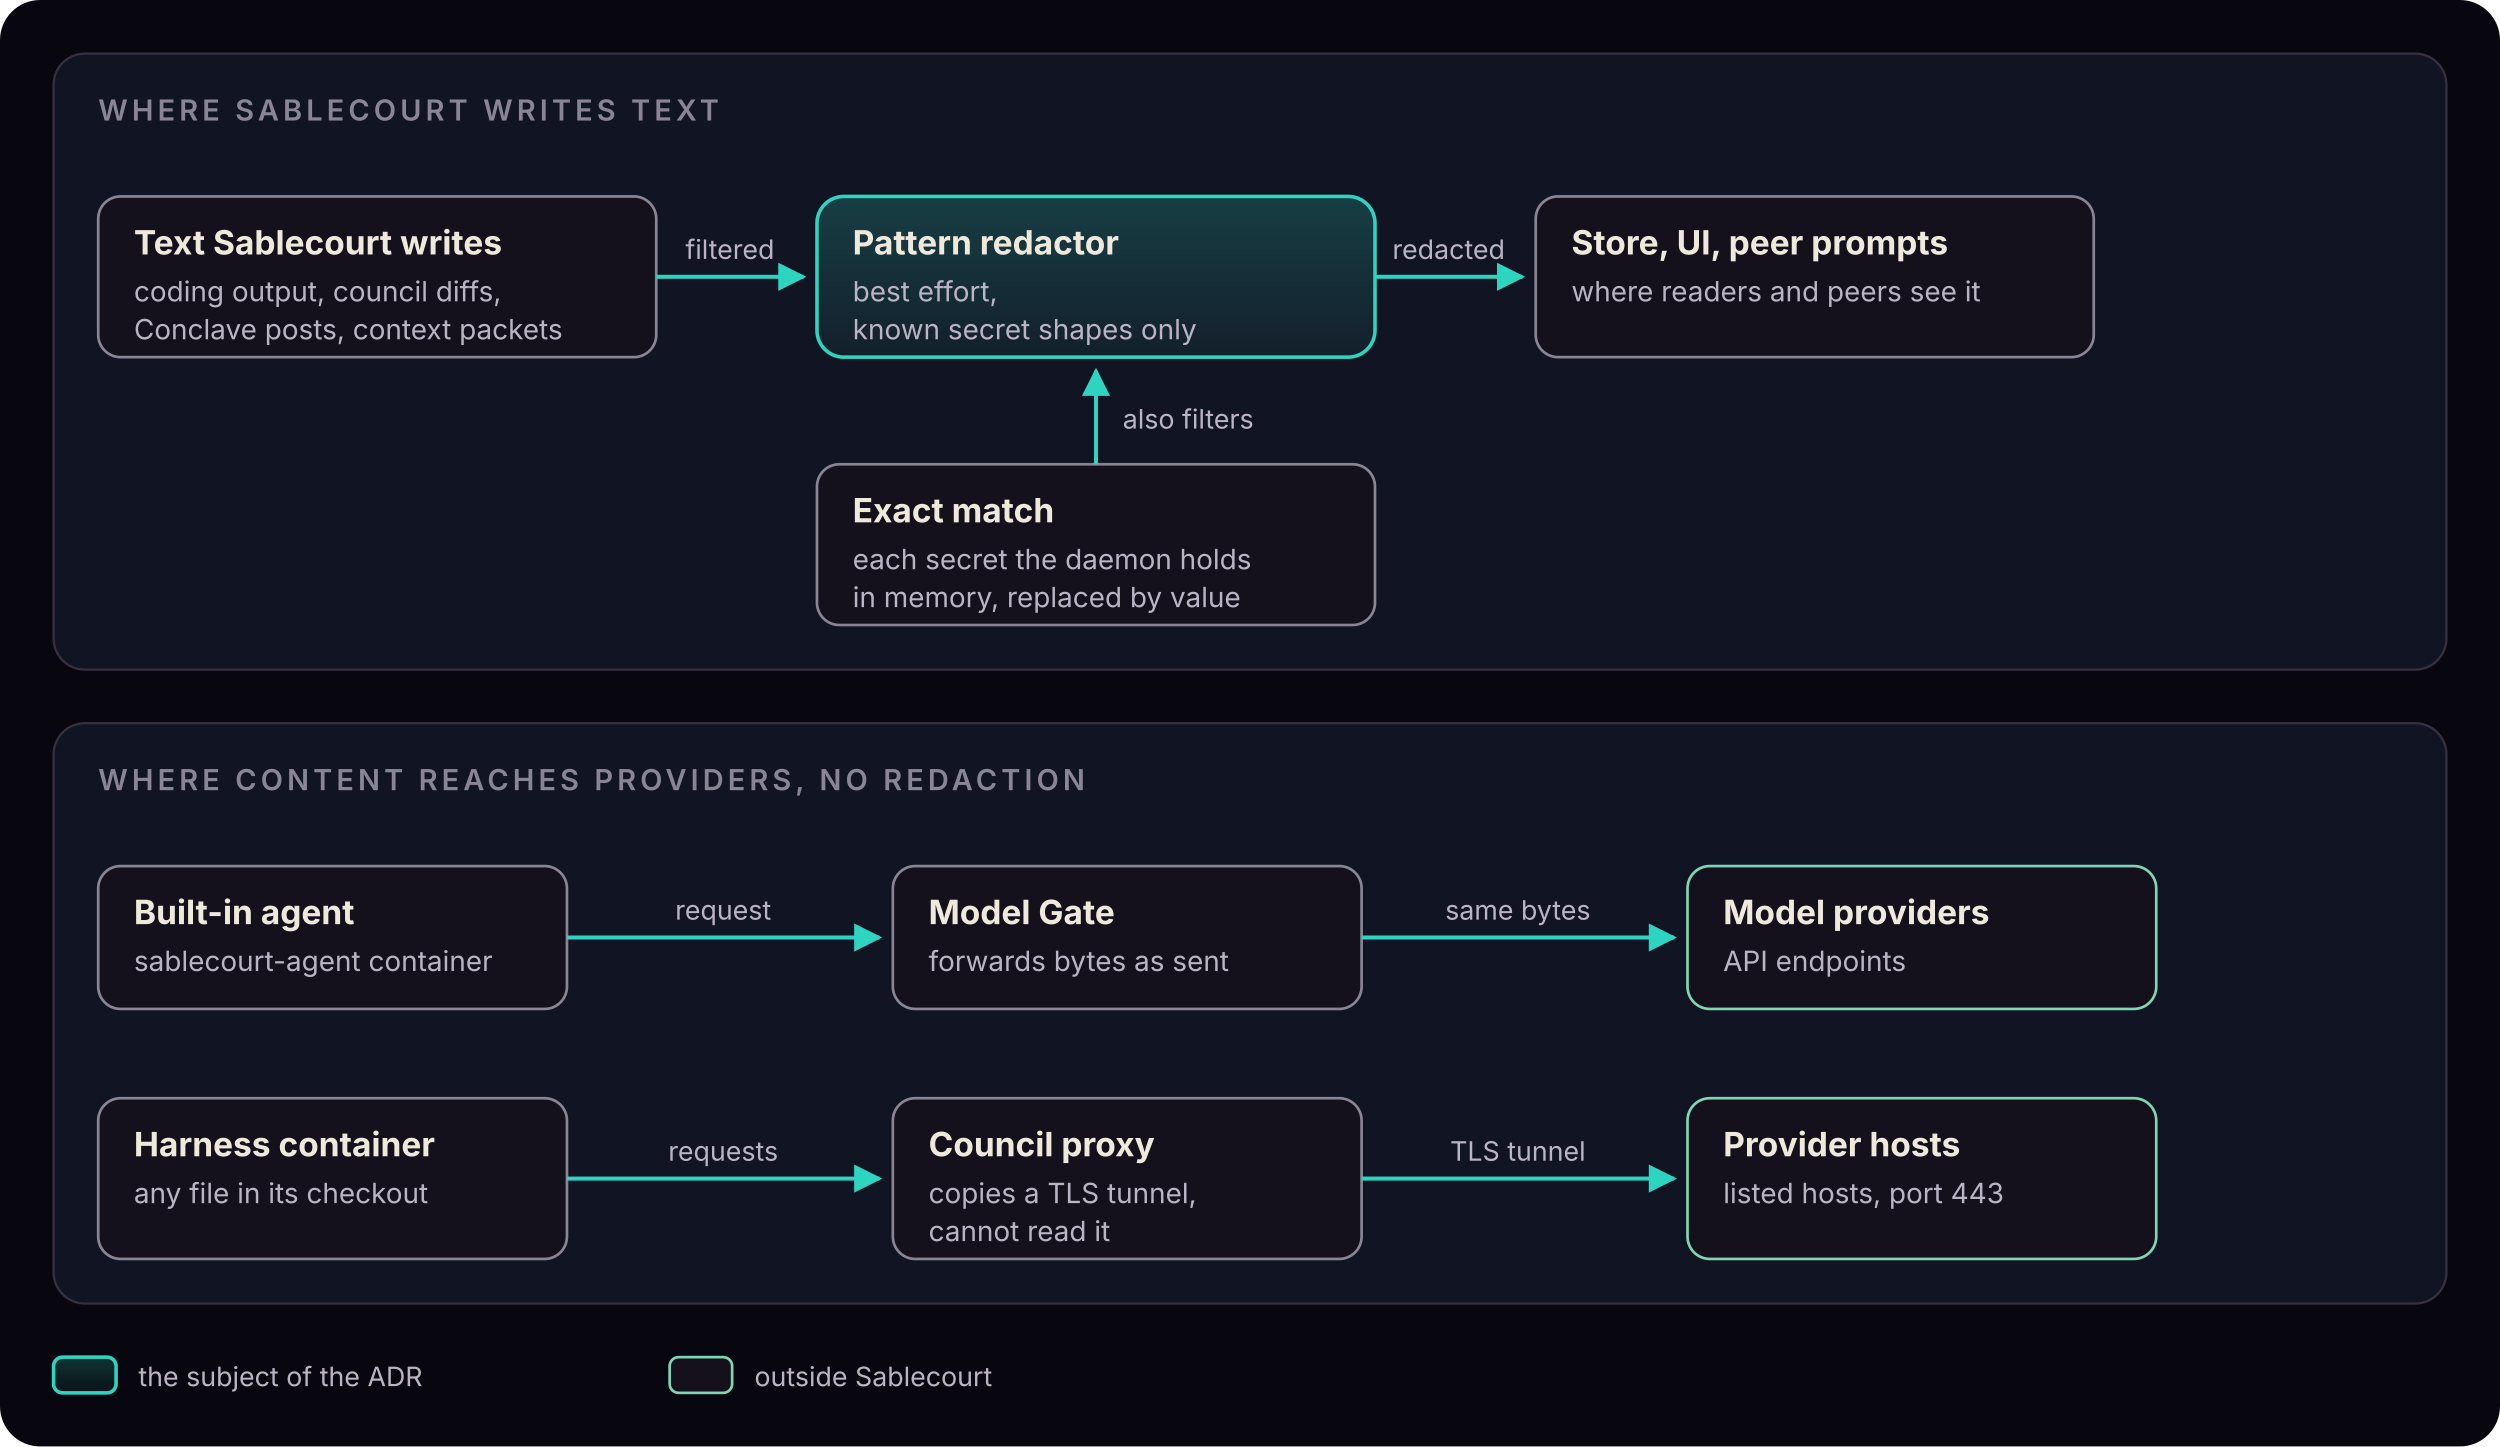
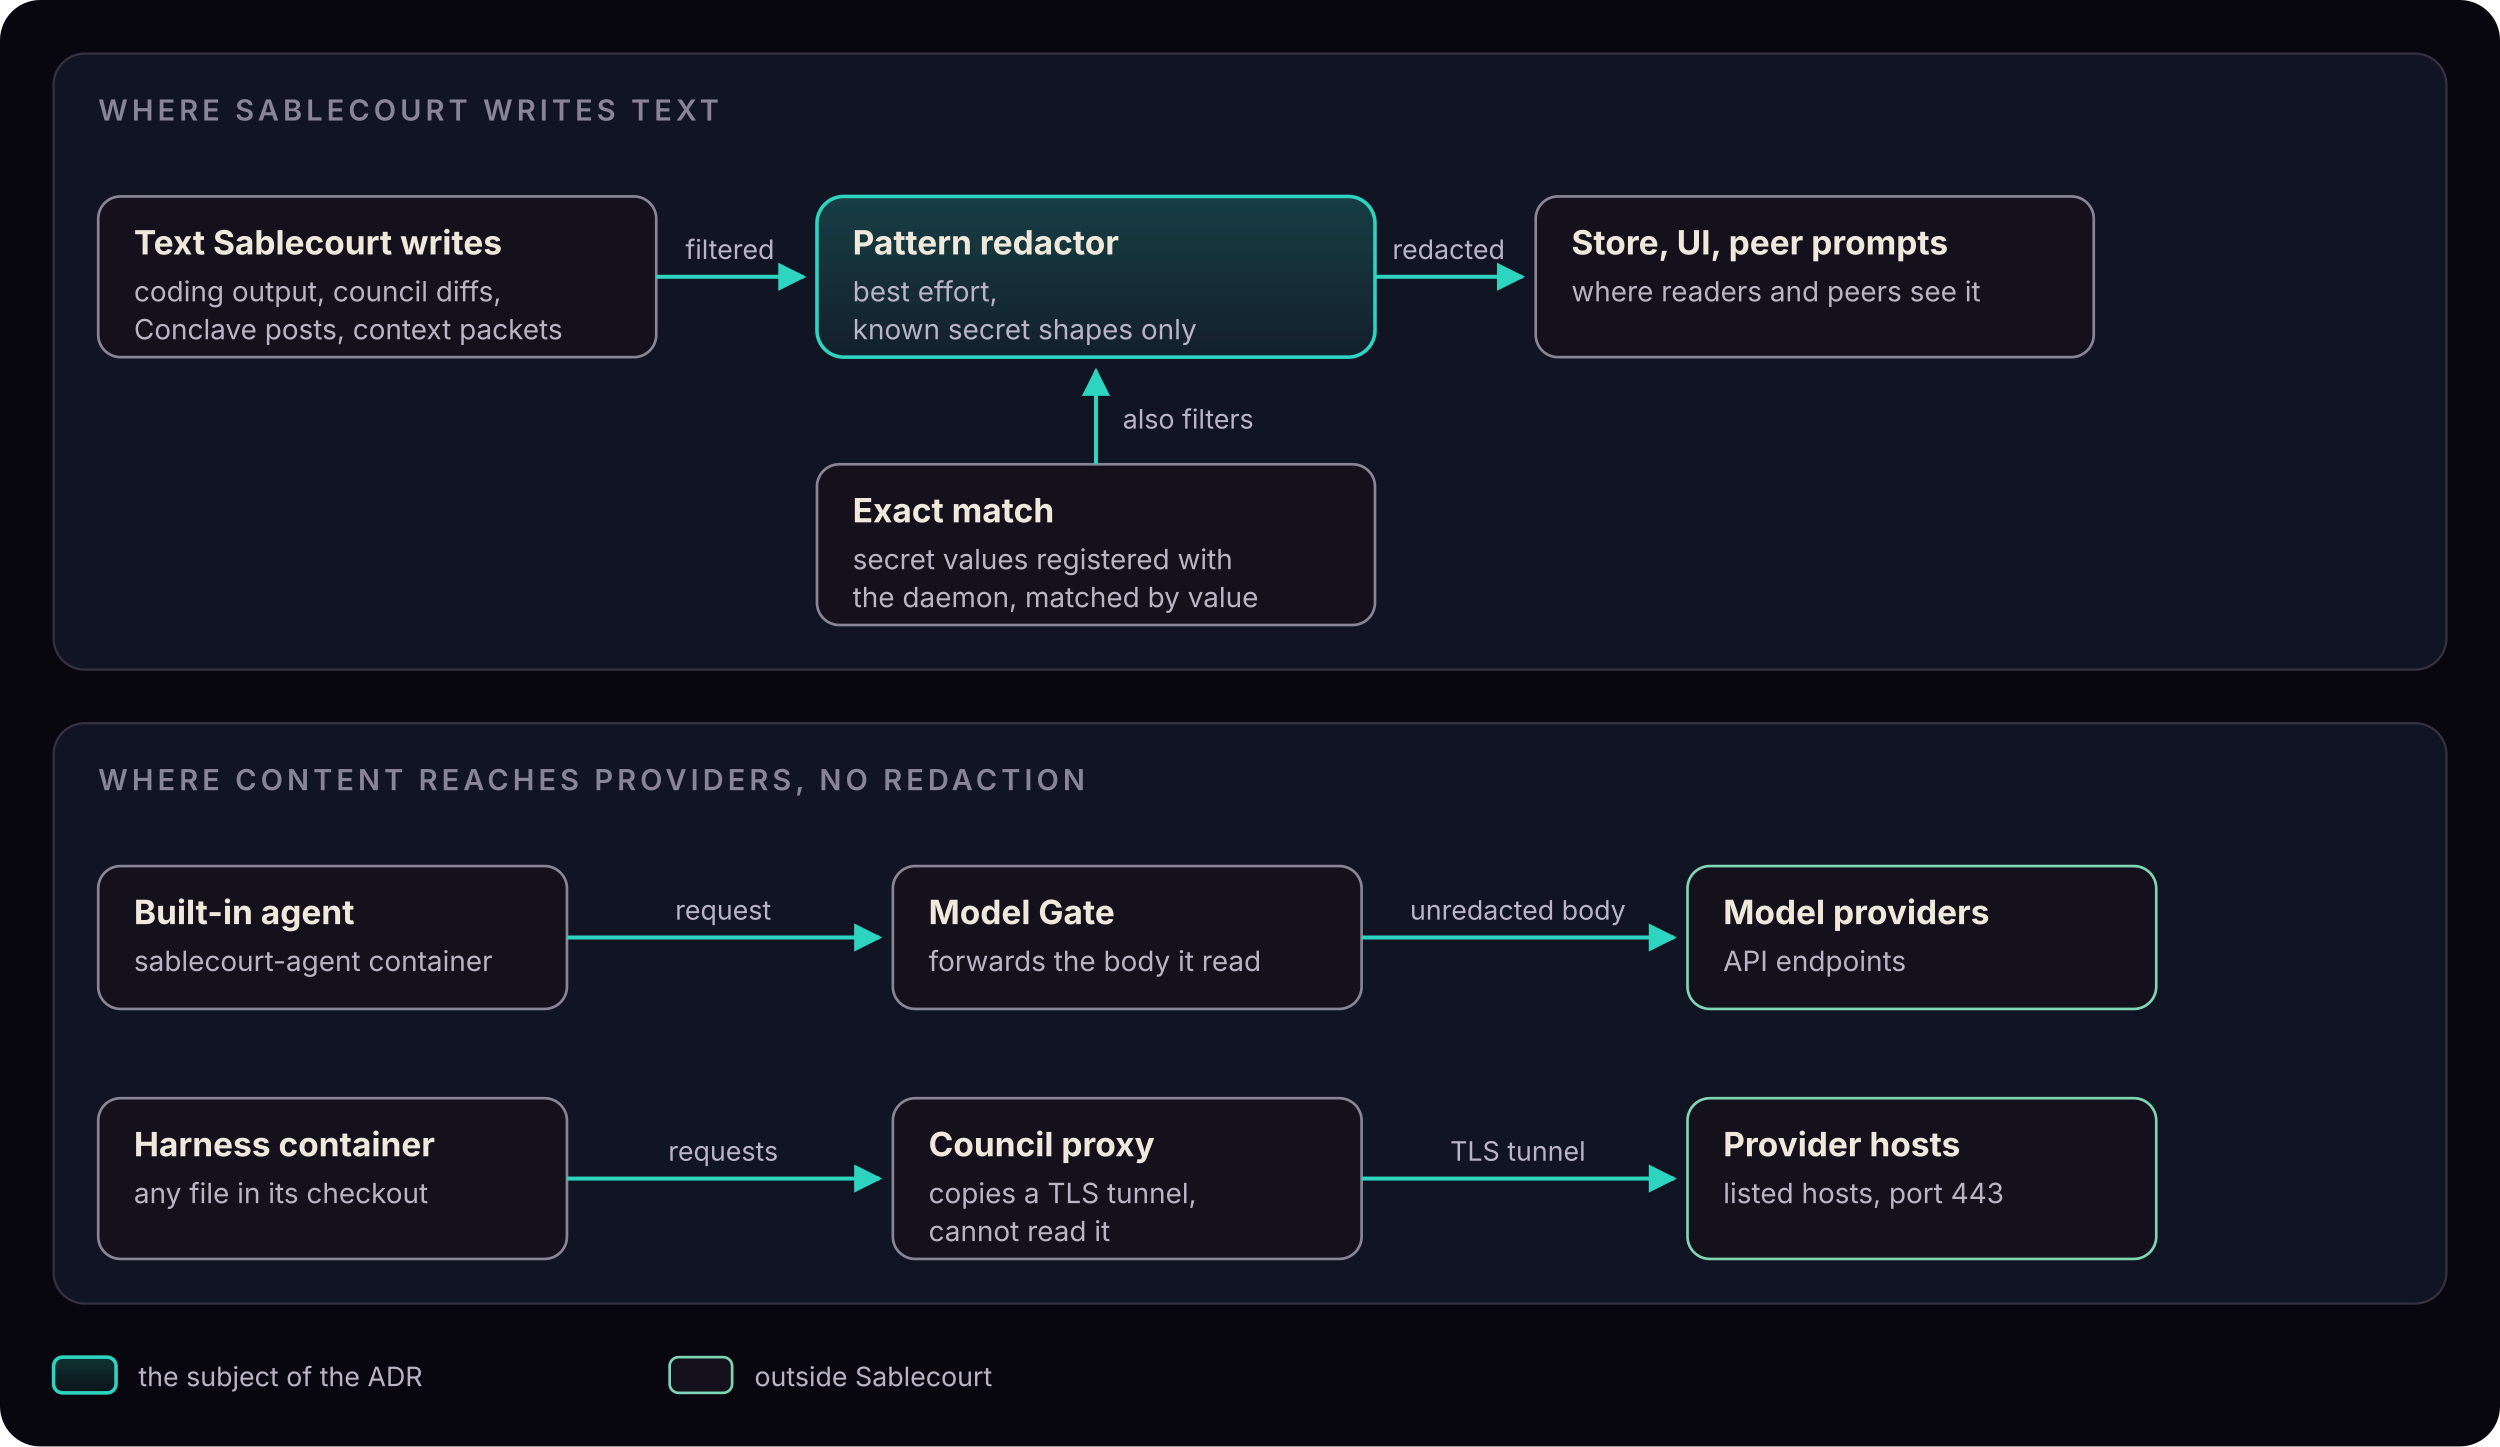
<svg xmlns="http://www.w3.org/2000/svg" viewBox="0 0 1120 648" role="img" aria-labelledby="t d" data-diagram="components" font-family="system-ui, -apple-system, BlinkMacSystemFont, 'Segoe UI', sans-serif">
  <defs>
    <marker id="a" viewBox="0 0 10 10" refX="9" refY="5" markerWidth="7" markerHeight="7" orient="auto-start-reverse">
      <path d="M0 0 10 5 0 10z" fill="#2dd4bf" />
    </marker>
    <marker id="m" viewBox="0 0 10 10" refX="9" refY="5" markerWidth="7" markerHeight="7" orient="auto-start-reverse">
      <path d="M0 0 10 5 0 10z" fill="#8a8594" />
    </marker>
    <marker id="x" viewBox="0 0 10 10" refX="9" refY="5" markerWidth="7" markerHeight="7" orient="auto-start-reverse">
      <path d="M0 0 10 5 0 10z" fill="#f87171" />
    </marker>
    <linearGradient id="glow" x1="0" y1="0" x2="0" y2="1">
      <stop offset="0" stop-color="#2dd4bf" stop-opacity=".22" />
      <stop offset="1" stop-color="#2dd4bf" stop-opacity=".06" />
    </linearGradient>
    <style>
      .lane{fill:#111422;stroke:#373040}
      .lanet{fill:#8a8594;font-size:13px;font-weight:600;letter-spacing:.14em}
      .box{fill:#14111c;stroke:#8a8594;stroke-width:1.2}
      .key{fill:url(#glow);stroke:#2dd4bf;stroke-width:1.6}
      .ext{fill:#14111c;stroke:#7fd6b4;stroke-width:1.2}
      .plan{fill:#14111c;stroke:#8a8594;stroke-width:1.2;stroke-dasharray:5 4}
      .wait{fill:#14111c;stroke:#f0b86a;stroke-width:1.2}
      .bad{fill:#14111c;stroke:#f87171;stroke-width:1.2}
      .frame{fill:none;stroke:#bbb4c5;stroke-dasharray:5 5;stroke-width:1.2}
      .h{fill:#efe9dc;font-size:15px;font-weight:650}
      .s{fill:#bbb4c5;font-size:12.5px}
      .cap{fill:#8a8594;font-size:12.5px}
      .pn{fill:#8a8594;font-size:12px;font-weight:600;letter-spacing:.06em}
      .n{fill:#2dd4bf;font-size:12px;font-weight:700;letter-spacing:.08em}
      .idt{fill:#bbb4c5;font-size:12px;font-weight:600;letter-spacing:.06em}
      .lbl{fill:#bbb4c5;font-size:12px}
      .no{fill:#f87171;font-size:13px;font-weight:600}
      .f{stroke:#2dd4bf;stroke-width:1.8;fill:none}
      .r{stroke:#8a8594;stroke-width:1.4;fill:none;stroke-dasharray:4 4}
      .deny{stroke:#f87171;stroke-width:1.4;fill:none;stroke-dasharray:4 4}
      .life{stroke:#373040;stroke-width:1.2;fill:none;stroke-dasharray:4 4}
    </style>
  </defs>
  <rect width="1120" height="648" rx="18" fill="#08060e" />
  <rect class="lane" x="24" y="24" width="1072" height="276" rx="14" />
  <text class="lanet" x="44" y="54">WHERE SABLECOURT WRITES TEXT</text>
  <rect class="lane" x="24" y="324" width="1072" height="260" rx="14" />
  <text class="lanet" x="44" y="354">WHERE CONTENT REACHES PROVIDERS, NO REDACTION</text>
  <rect class="box" x="44" y="88" width="250" height="72" rx="10" />
  <text class="h" x="60" y="114">Text Sablecourt writes</text>
  <text class="s" x="60" y="135">coding output, council diffs,</text>
  <text class="s" x="60" y="152">Conclave posts, context packets</text>
  <rect class="key" x="366" y="88" width="250" height="72" rx="12" />
  <text class="h" x="382" y="114">Pattern redactor</text>
  <text class="s" x="382" y="135">best effort,</text>
  <text class="s" x="382" y="152">known secret shapes only</text>
  <rect class="box" x="688" y="88" width="250" height="72" rx="10" />
  <text class="h" x="704" y="114">Store, UI, peer prompts</text>
  <text class="s" x="704" y="135">where readers and peers see it</text>
  <rect class="box" x="366" y="208" width="250" height="72" rx="10" />
  <text class="h" x="382" y="234">Exact match</text>
-   <text class="s" x="382" y="255">each secret the daemon holds</text>
-   <text class="s" x="382" y="272">in memory, replaced by value</text>
+   <text class="s" x="382" y="255">secret values registered with</text>
+   <text class="s" x="382" y="272">the daemon, matched by value</text>
  <path class="f" d="M294 124H360" marker-end="url(#a)" />
  <text class="lbl" x="327" y="116" text-anchor="middle">filtered</text>
  <path class="f" d="M616 124H682" marker-end="url(#a)" />
  <text class="lbl" x="649" y="116" text-anchor="middle">redacted</text>
  <path class="f" d="M491 208V166" marker-end="url(#a)" />
  <text class="lbl" x="503" y="192" text-anchor="start">also filters</text>
  <rect class="box" x="44" y="388" width="210" height="64" rx="10" />
  <text class="h" x="60" y="414">Built-in agent</text>
  <text class="s" x="60" y="435">sablecourt-agent container</text>
  <rect class="box" x="400" y="388" width="210" height="64" rx="10" />
  <text class="h" x="416" y="414">Model Gate</text>
-   <text class="s" x="416" y="435">forwards bytes as sent</text>
+   <text class="s" x="416" y="435">forwards the body it read</text>
  <rect class="ext" x="756" y="388" width="210" height="64" rx="10" />
  <text class="h" x="772" y="414">Model providers</text>
  <text class="s" x="772" y="435">API endpoints</text>
  <path class="f" d="M254 420H394" marker-end="url(#a)" />
  <text class="lbl" x="324" y="412" text-anchor="middle">request</text>
  <path class="f" d="M610 420H750" marker-end="url(#a)" />
-   <text class="lbl" x="680" y="412" text-anchor="middle">same bytes</text>
+   <text class="lbl" x="680" y="412" text-anchor="middle">unredacted body</text>
  <rect class="box" x="44" y="492" width="210" height="72" rx="10" />
  <text class="h" x="60" y="518">Harness container</text>
  <text class="s" x="60" y="539">any file in its checkout</text>
  <rect class="box" x="400" y="492" width="210" height="72" rx="10" />
  <text class="h" x="416" y="518">Council proxy</text>
  <text class="s" x="416" y="539">copies a TLS tunnel,</text>
  <text class="s" x="416" y="556">cannot read it</text>
  <rect class="ext" x="756" y="492" width="210" height="72" rx="10" />
  <text class="h" x="772" y="518">Provider hosts</text>
  <text class="s" x="772" y="539">listed hosts, port 443</text>
  <path class="f" d="M254 528H394" marker-end="url(#a)" />
  <text class="lbl" x="324" y="520" text-anchor="middle">requests</text>
  <path class="f" d="M610 528H750" marker-end="url(#a)" />
  <text class="lbl" x="680" y="520" text-anchor="middle">TLS tunnel</text>
  <rect class="key" x="24" y="608" width="28" height="16" rx="4" />
  <text class="lbl" x="62" y="621" text-anchor="start">the subject of the ADR</text>
  <rect class="ext" x="300" y="608" width="28" height="16" rx="4" />
  <text class="lbl" x="338" y="621" text-anchor="start">outside Sablecourt</text>
</svg>
